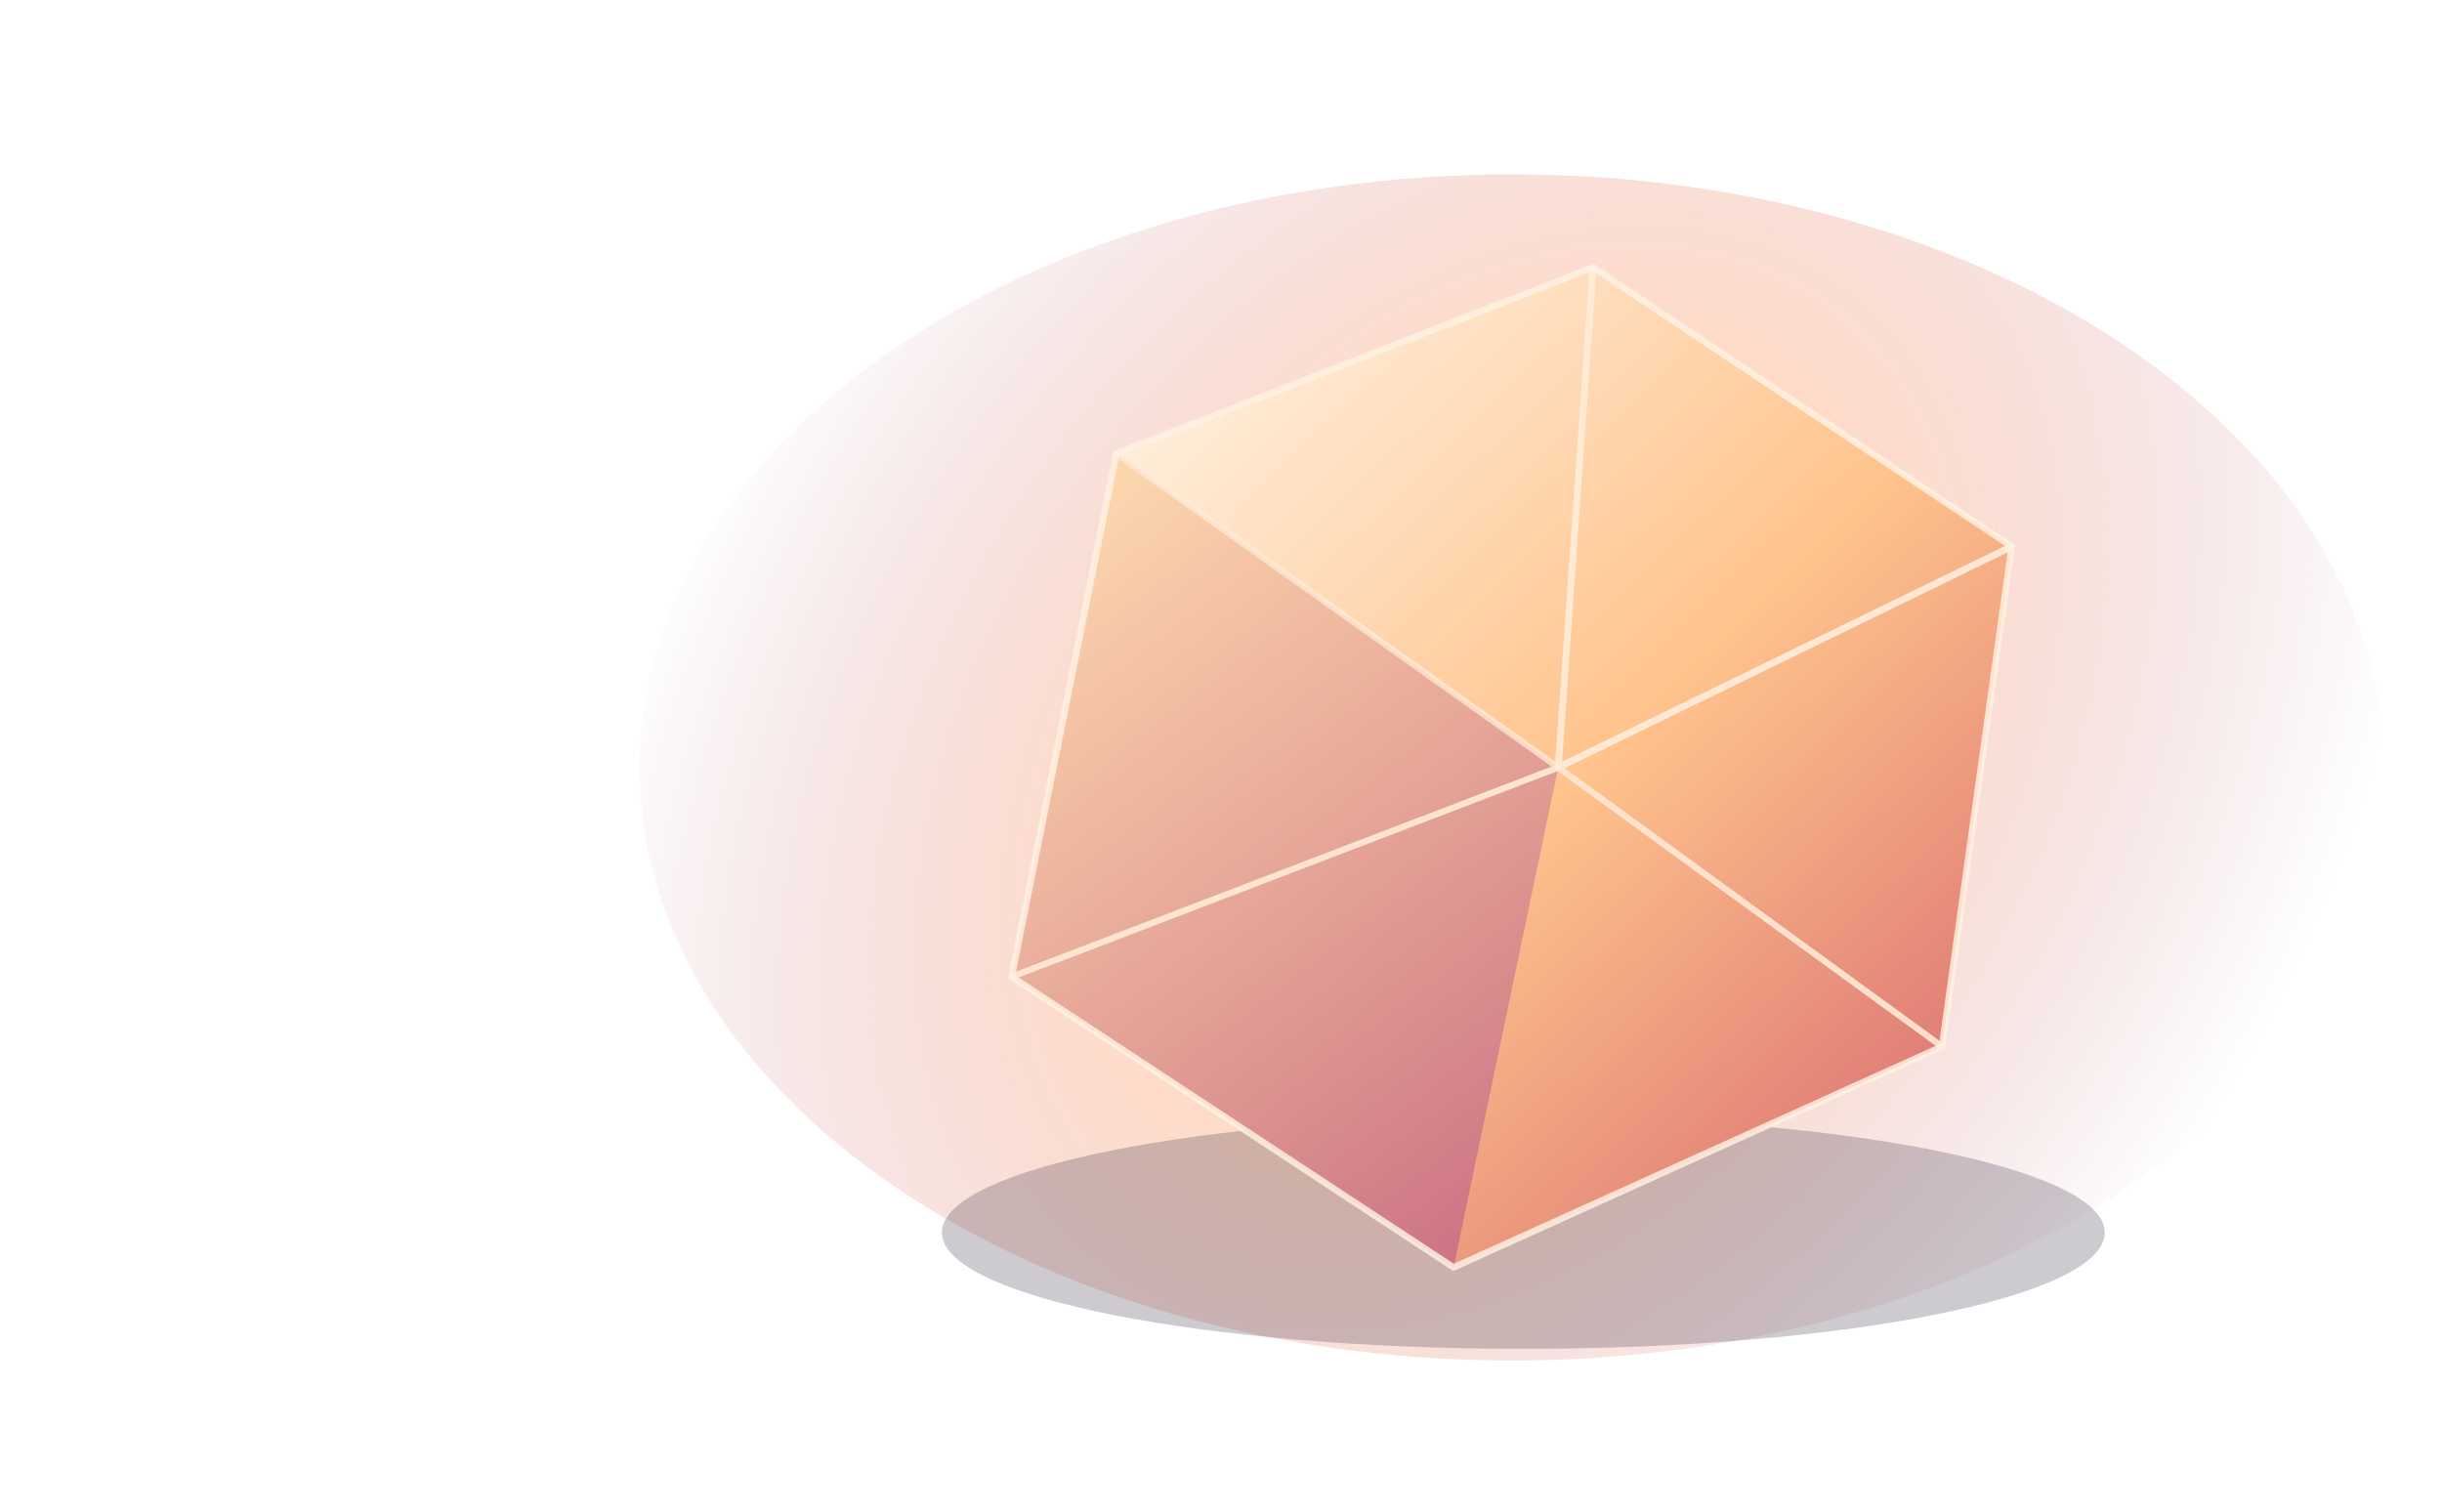
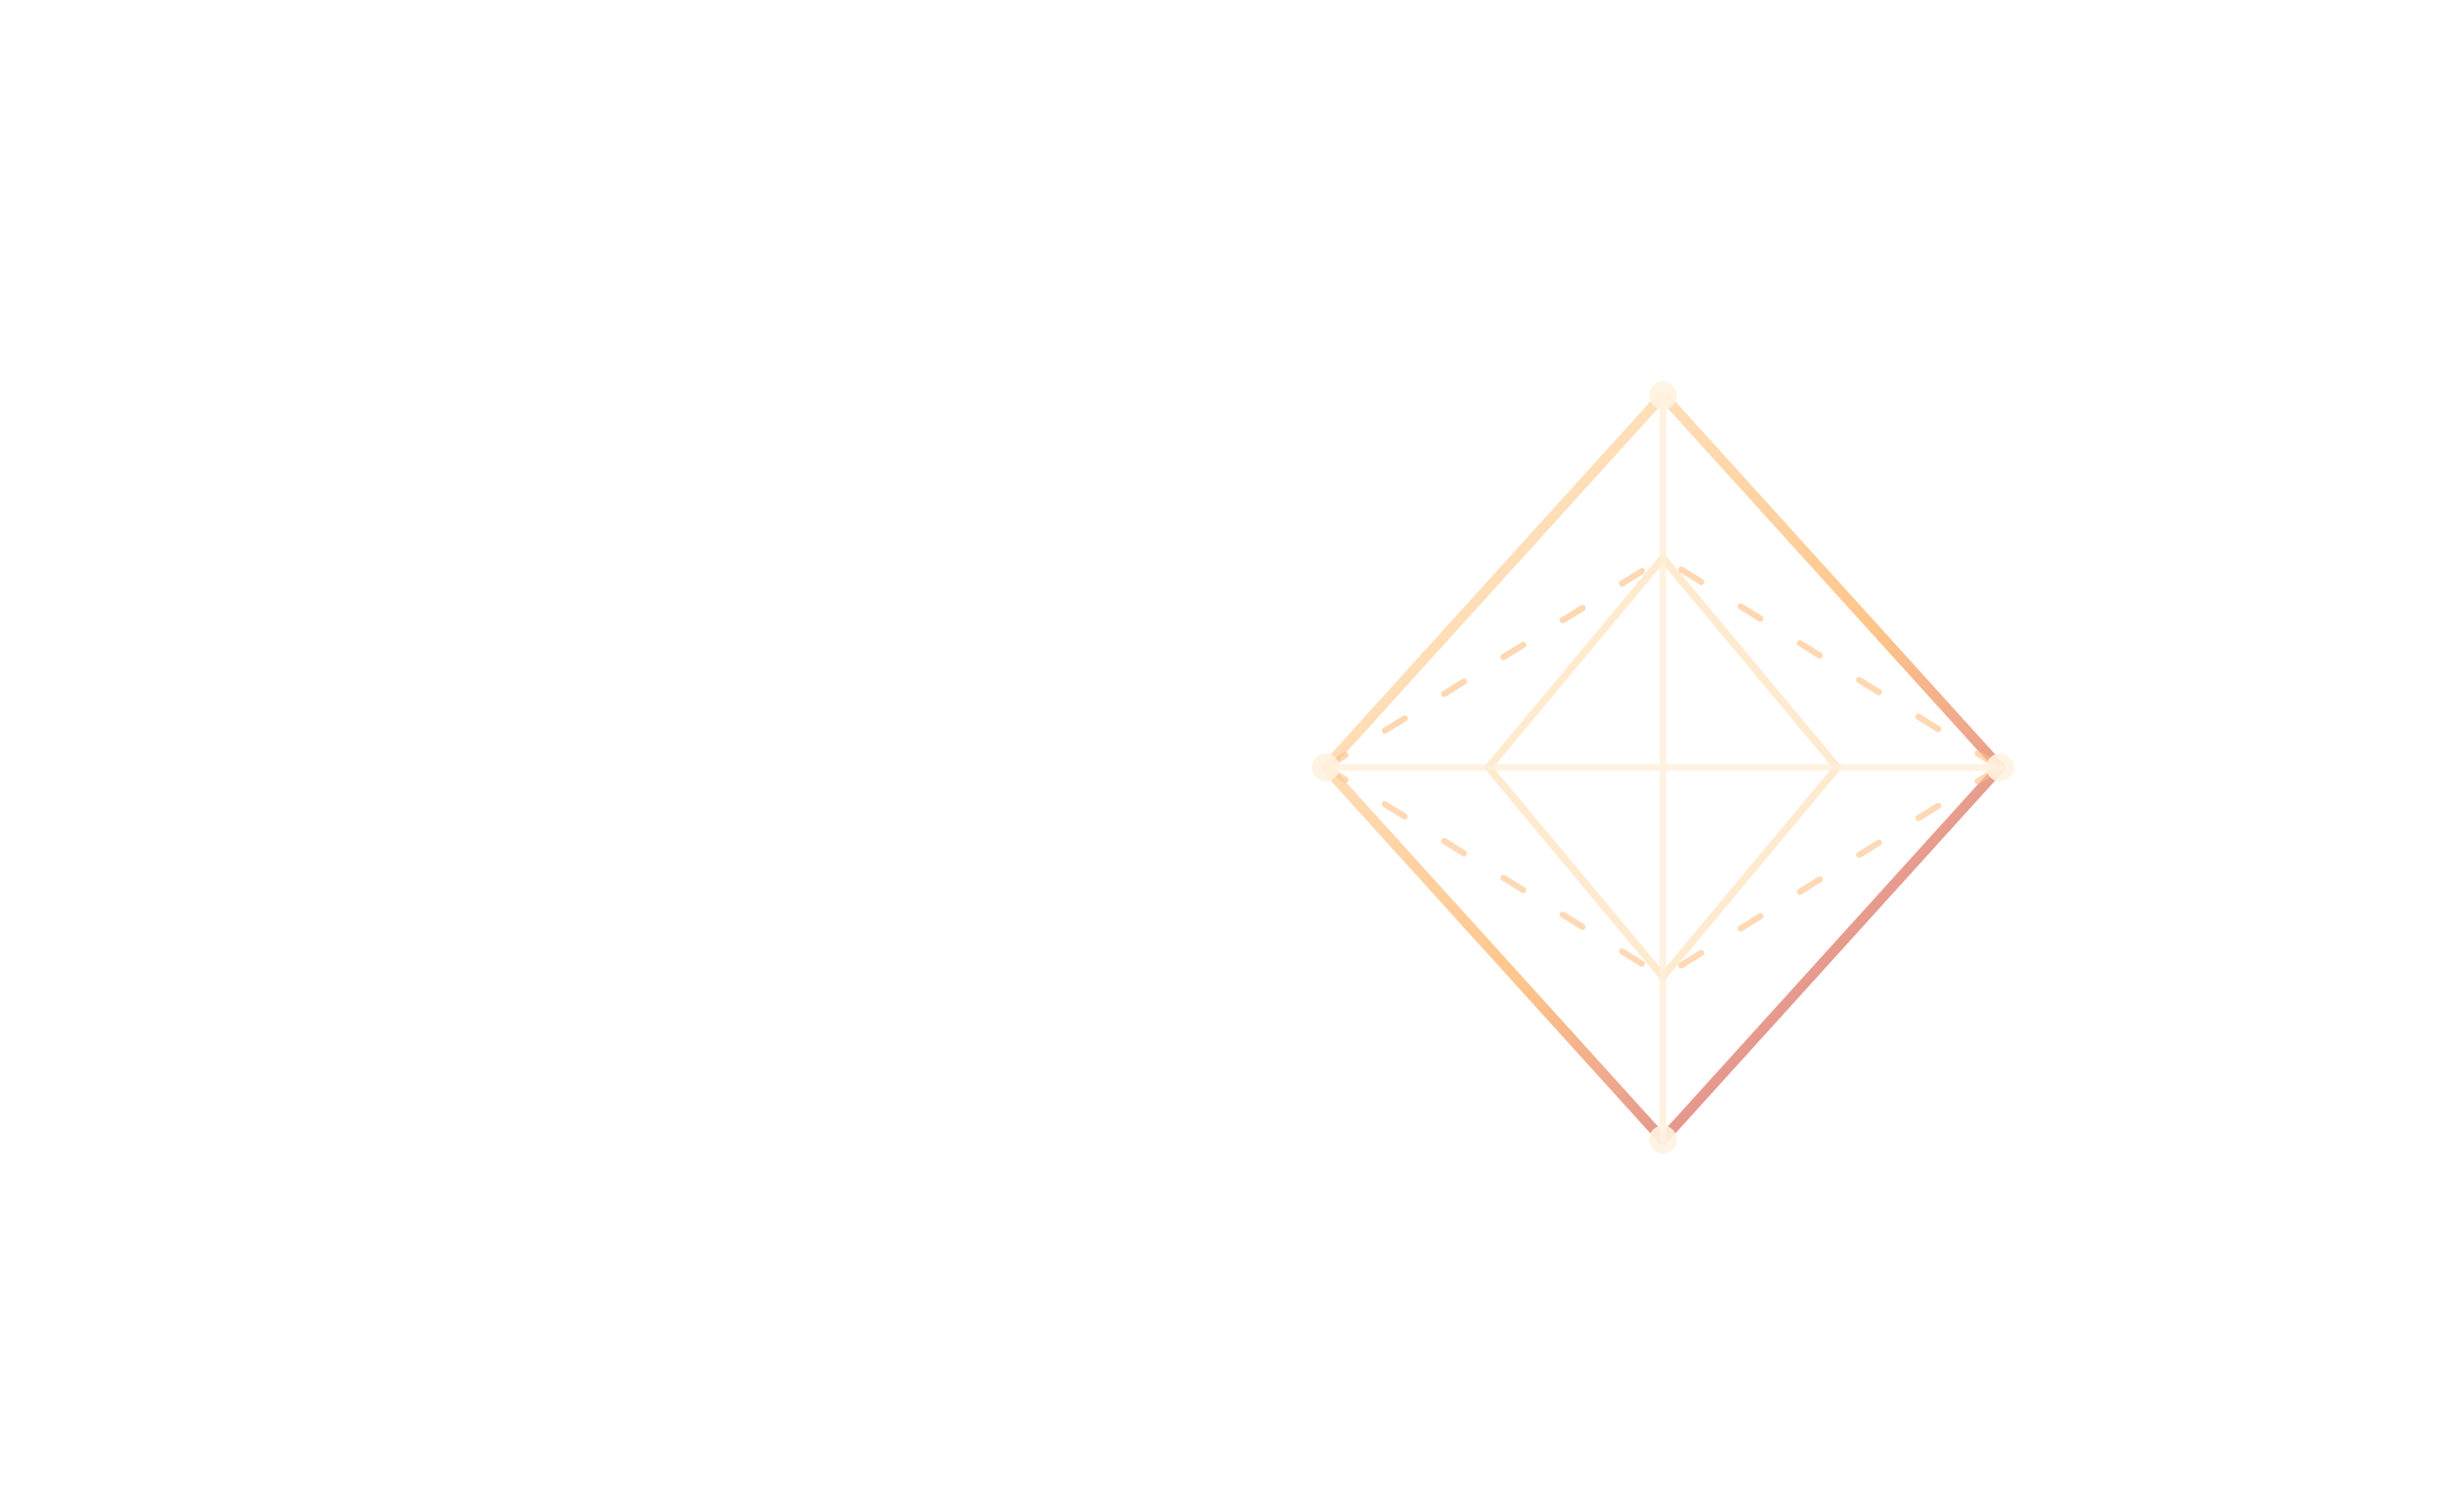
<svg xmlns="http://www.w3.org/2000/svg" width="420" height="260" viewBox="0 0 420 260" fill="none">
  <defs>
-     <radialGradient id="polyB-bg" cx="0" cy="0" r="1" gradientUnits="userSpaceOnUse" gradientTransform="translate(256 130) rotate(128) scale(194 138)">
-       <stop offset="0" stop-color="#FFD9B1" stop-opacity="0.64" />
-       <stop offset="0.42" stop-color="#FFA77A" stop-opacity="0.4" />
-       <stop offset="1" stop-color="#B15A74" stop-opacity="0" />
-     </radialGradient>
-     <linearGradient id="polyB-main" x1="184" y1="68" x2="328" y2="218" gradientUnits="userSpaceOnUse">
-       <stop offset="0" stop-color="#FFF3E4" />
-       <stop offset="0.52" stop-color="#FFC38C" />
-       <stop offset="1" stop-color="#D76A70" />
-     </linearGradient>
-     <linearGradient id="polyB-side" x1="170" y1="88" x2="280" y2="232" gradientUnits="userSpaceOnUse">
-       <stop offset="0" stop-color="#FFD9AA" />
-       <stop offset="1" stop-color="#BE5A7E" />
+     <linearGradient id="stB-octa" x1="222" y1="72" x2="344" y2="194" gradientUnits="userSpaceOnUse">
+       <stop offset="0" stop-color="#FFF2DD" />
+       <stop offset="0.56" stop-color="#FFC58A" />
+       <stop offset="1" stop-color="#C96690" />
    </linearGradient>
  </defs>
-   <ellipse cx="260" cy="132" rx="150" ry="102" fill="url(#polyB-bg)" />
-   <ellipse cx="262" cy="212" rx="100" ry="20" fill="#20162A" fill-opacity="0.22" />
-   <g stroke-linecap="round" stroke-linejoin="round">
-     <path d="M192 78L274 46L346 94L334 180L250 218L174 168L192 78Z" fill="url(#polyB-main)" />
-     <path d="M192 78L174 168L250 218L268 132L192 78Z" fill="url(#polyB-side)" fill-opacity="0.9" />
-     <path d="M274 46L268 132L346 94" stroke="#FFEEDA" stroke-opacity="0.86" stroke-width="1.18" />
-     <path d="M334 180L268 132L346 94" stroke="#FFE8D5" stroke-opacity="0.74" stroke-width="1.08" />
-     <path d="M174 168L268 132L334 180" stroke="#FFE6D4" stroke-opacity="0.7" stroke-width="1.04" />
-     <path d="M192 78L268 132L174 168" stroke="#FFECD9" stroke-opacity="0.72" stroke-width="1.08" />
-     <path d="M192 78L274 46L346 94L334 180L250 218L174 168L192 78Z" stroke="#FFF1E3" stroke-opacity="0.82" stroke-width="1.12" />
+   <g fill="none" stroke-linecap="round" stroke-linejoin="round">
+     <path d="M286 68L344 132L286 196L228 132L286 68Z" stroke="url(#stB-octa)" stroke-width="1.76" />
+     <path d="M286 96L316 132L286 168L256 132L286 96Z" stroke="#FFE5C4" stroke-opacity="0.82" stroke-width="1.3" />
+     <path d="M286 68V196M228 132H344" stroke="#FFEED8" stroke-opacity="0.76" stroke-width="1.18" />
+     <path d="M228 132L286 96L344 132" stroke="#FFBE82" stroke-opacity="0.62" stroke-width="1.06" stroke-dasharray="4 8" />
+     <path d="M228 132L286 168L344 132" stroke="#FFBE82" stroke-opacity="0.58" stroke-width="1.06" stroke-dasharray="4 8" />
+   </g>
+   <g fill="#FFF3E1" fill-opacity="0.9">
+     <circle cx="286" cy="68" r="2.4" />
+     <circle cx="344" cy="132" r="2.4" />
+     <circle cx="286" cy="196" r="2.4" />
+     <circle cx="228" cy="132" r="2.4" />
  </g>
</svg>
